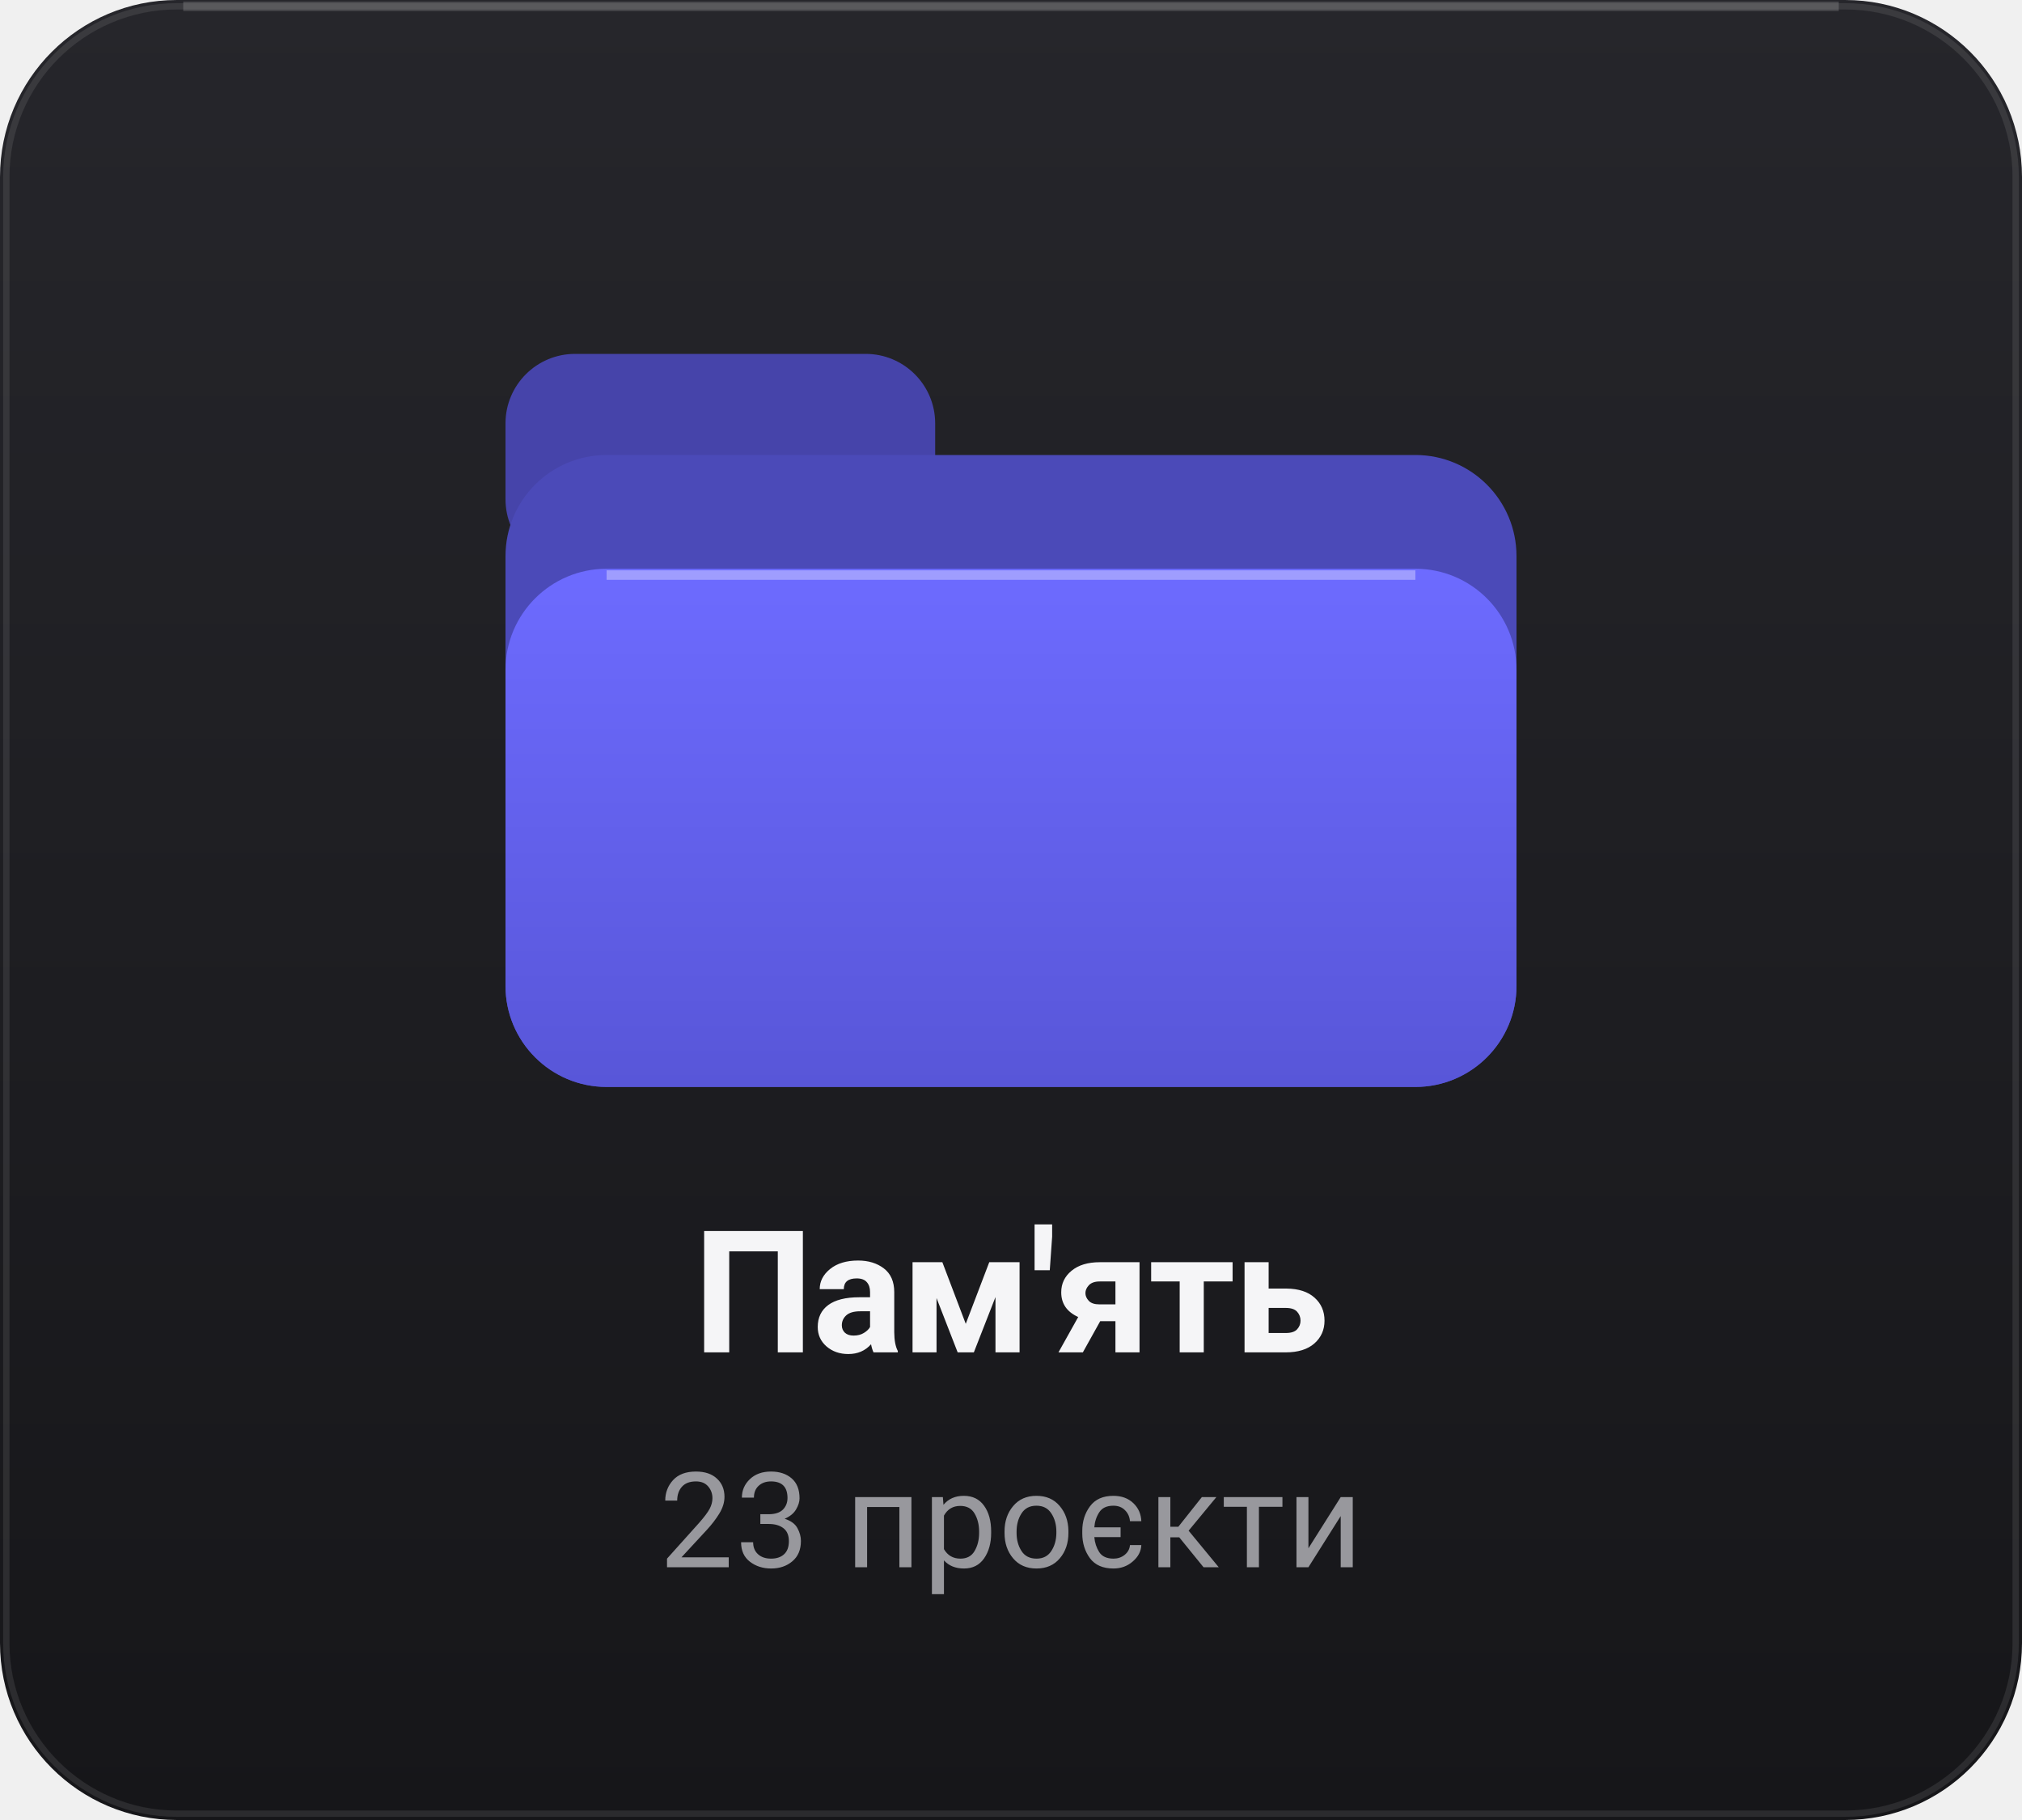
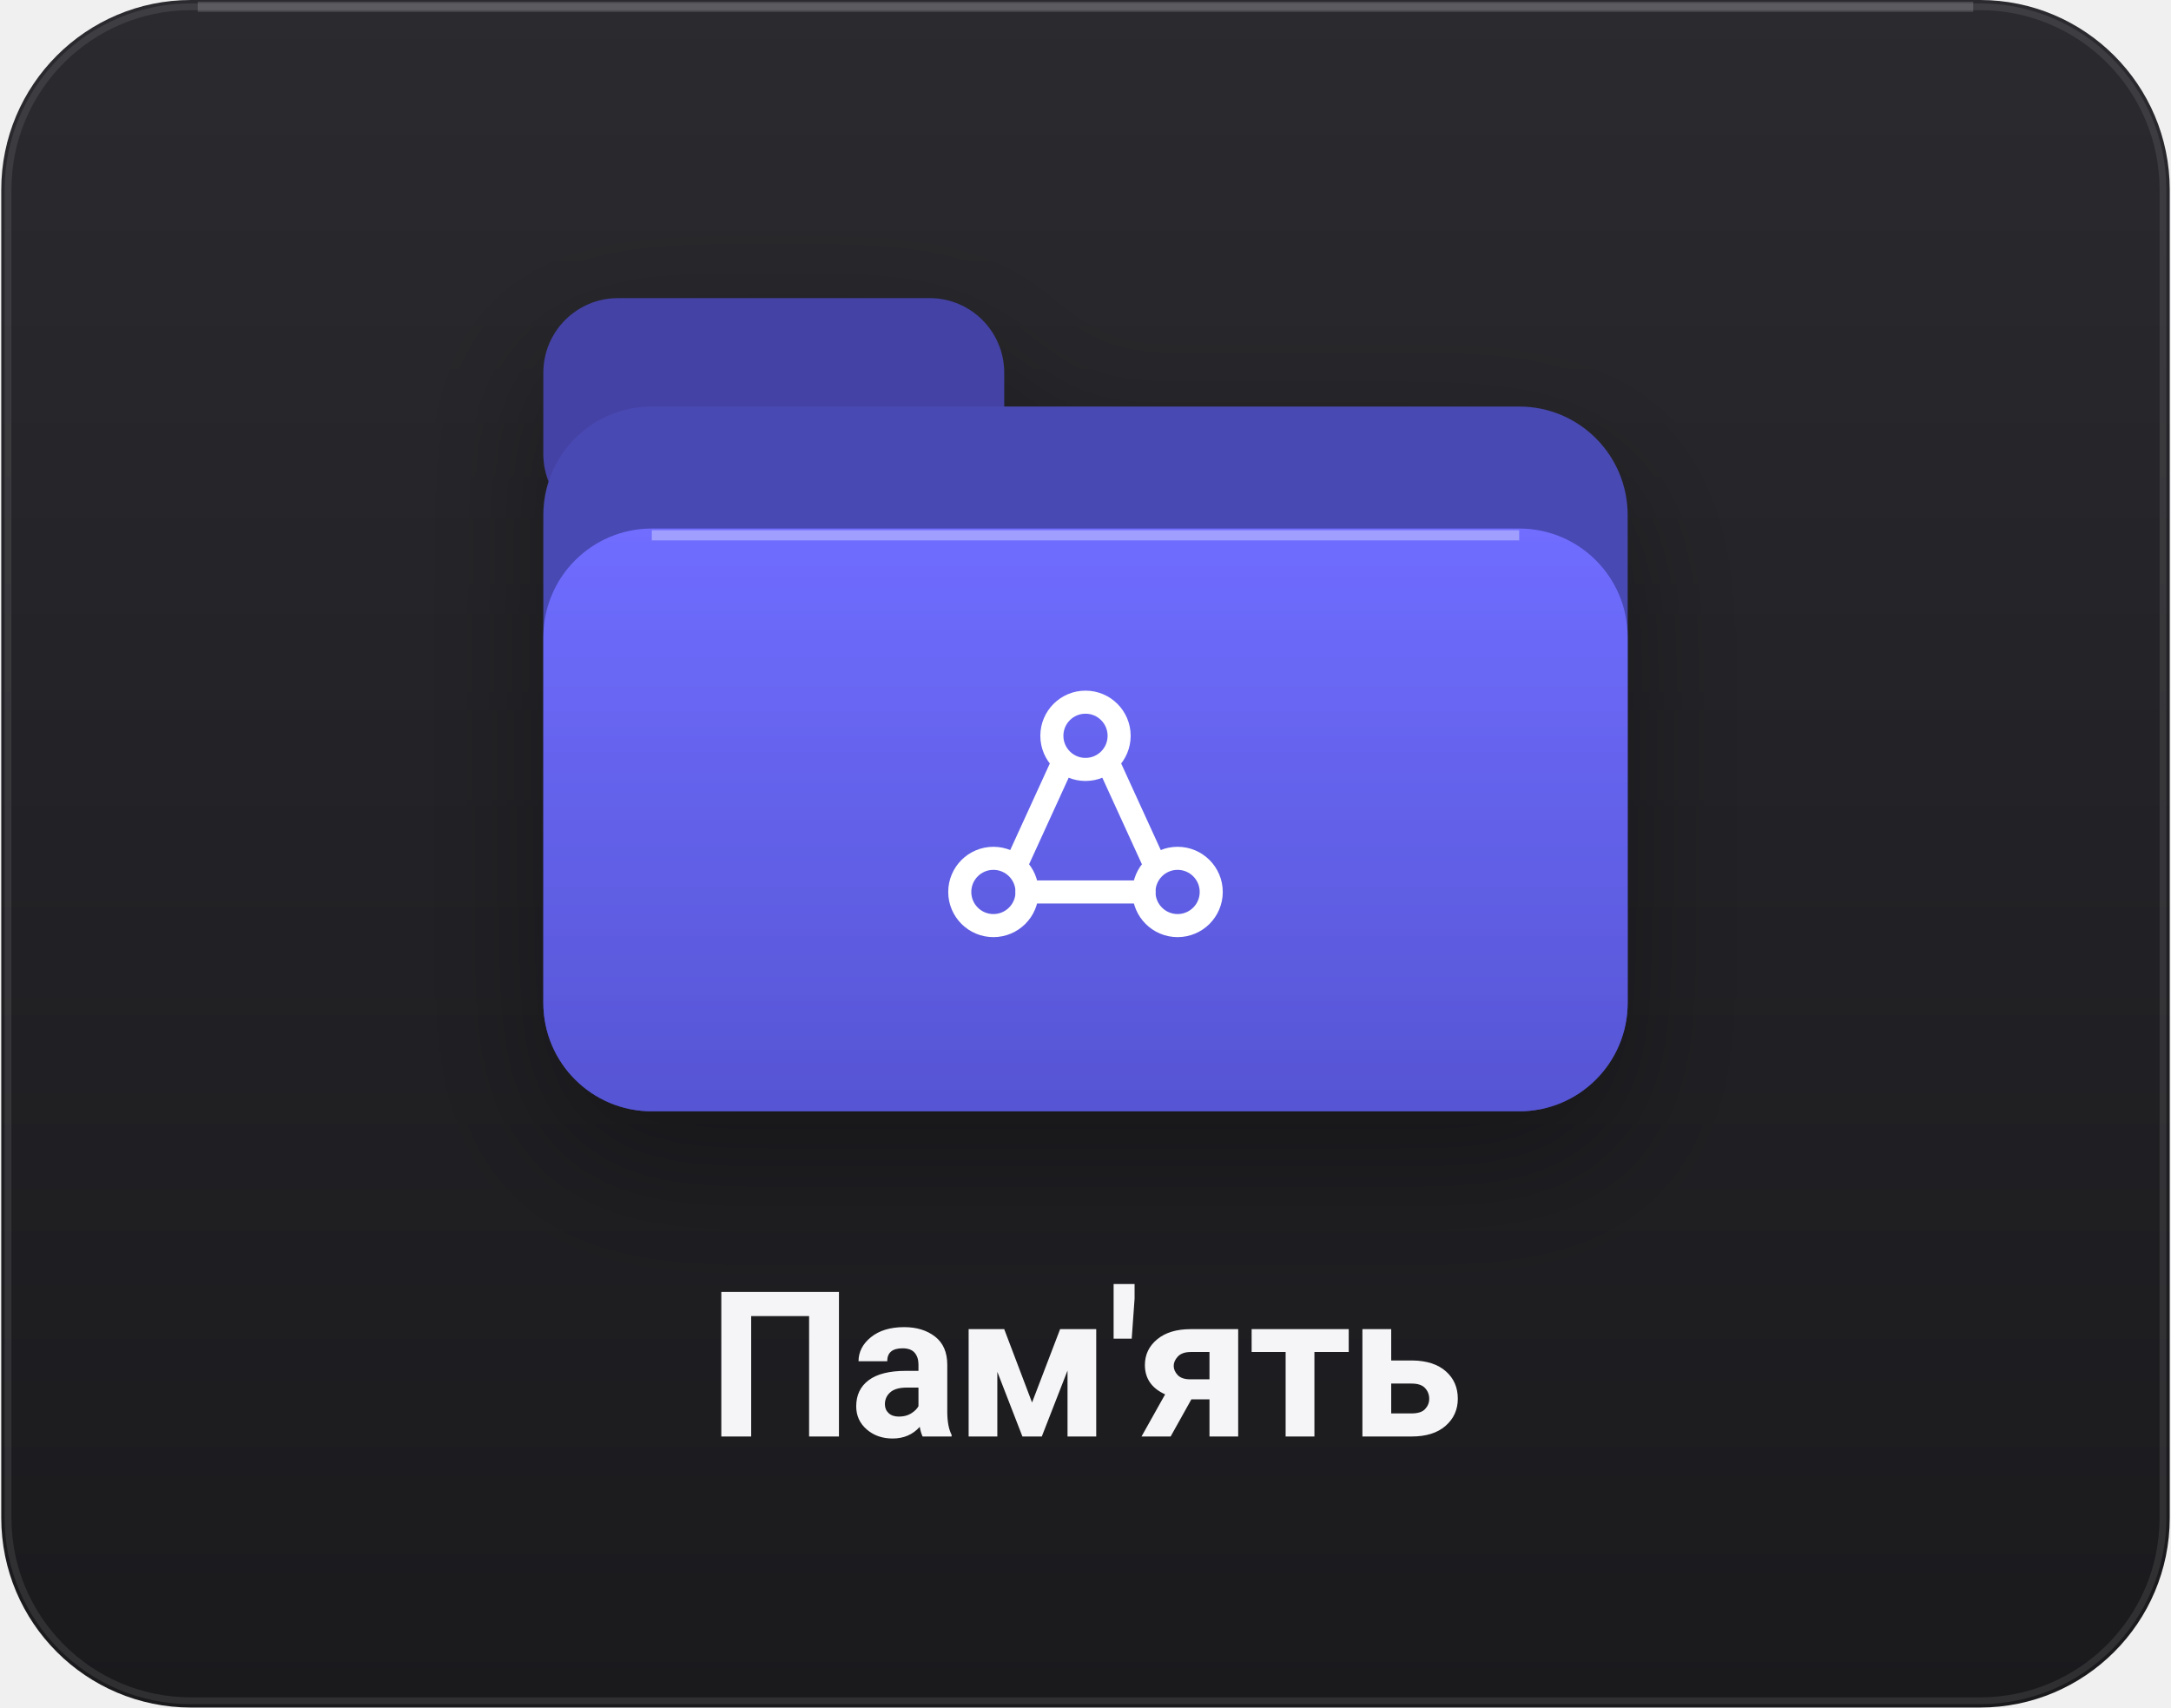
- <svg xmlns="http://www.w3.org/2000/svg" viewBox="0 0 320 288" width="240" height="216" role="img" aria-label="Тека «Пам'ять», 23 проєкти">
+ <svg xmlns="http://www.w3.org/2000/svg" viewBox="0 0 320 252" width="164" height="129" role="img" aria-label="Тека «Пам'ять»">
  <defs>
    <linearGradient id="tile" x1="0" y1="0" x2="0" y2="1">
-       <stop offset="0" stop-color="#26262b" />
-       <stop offset="1" stop-color="#161619" />
+       <stop offset="0" stop-color="#2a2a2f" />
+       <stop offset="1" stop-color="#1a1a1d" />
    </linearGradient>
    <linearGradient id="front" x1="0" y1="0" x2="0" y2="1">
-       <stop offset="0" stop-color="#6d6bff" />
-       <stop offset="1" stop-color="#5856d8" />
+       <stop offset="0" stop-color="#6f6dff" />
+       <stop offset="1" stop-color="#5655d4" />
    </linearGradient>
+     <filter id="shadow" x="-25%" y="-25%" width="150%" height="150%">
+       <feDropShadow dx="0" dy="8" stdDeviation="10" flood-color="#000000" flood-opacity="0.30" />
+     </filter>
  </defs>
-   <rect width="320" height="288" rx="28" fill="url(#tile)" />
-   <rect x="1" y="1" width="318" height="286" rx="27" fill="none" stroke="#ffffff" stroke-opacity="0.09" />
-   <path d="M29 1 H291" stroke="#ffffff" stroke-opacity="0.16" stroke-width="1.5" />
-   <g>
-     <rect x="80" y="56" width="68" height="34" rx="11" fill="#4644aa" />
-     <rect x="80" y="72" width="160" height="100" rx="16" fill="#4b4ab8" />
-     <rect x="80" y="90" width="160" height="82" rx="16" fill="url(#front)" />
-     <path d="M96 91 H224" stroke="#ffffff" stroke-opacity="0.34" stroke-width="1.5" />
+   <rect width="320" height="252" rx="28" fill="url(#tile)" />
+   <rect x="1" y="1" width="318" height="250" rx="27" fill="none" stroke="#ffffff" stroke-opacity="0.09" />
+   <path d="M29 1 H291" fill="none" stroke="#ffffff" stroke-opacity="0.16" stroke-width="1.5" />
+   <g filter="url(#shadow)">
+     <rect x="80" y="44" width="68" height="34" rx="11" fill="#4442a6" />
+     <rect x="80" y="60" width="160" height="104" rx="16" fill="#4948b3" />
+     <rect x="80" y="78" width="160" height="86" rx="16" fill="url(#front)" />
+     <path d="M96 79 H224" fill="none" stroke="#ffffff" stroke-opacity="0.34" stroke-width="1.5" />
  </g>
-   <text x="160" y="214" text-anchor="middle" fill="#f5f5f7" font-family="-apple-system, BlinkMacSystemFont, 'SF Pro Display', 'Segoe UI', Roboto, 'Helvetica Neue', Arial, sans-serif" font-size="27" font-weight="600" letter-spacing="-0.3">Пам'ять</text>
-   <text x="160" y="248" text-anchor="middle" fill="#98989d" font-family="-apple-system, BlinkMacSystemFont, 'SF Pro Display', 'Segoe UI', Roboto, 'Helvetica Neue', Arial, sans-serif" font-size="21" letter-spacing="0.2">23 проєкти</text>
+   <g transform="translate(134.0 95.0) scale(1.1818)" fill="none" stroke="#ffffff" stroke-width="2.88" stroke-linecap="round" stroke-linejoin="round">
+     <circle cx="22" cy="11.5" r="4.2" />
+     <circle cx="10.5" cy="31" r="4.2" />
+     <circle cx="33.5" cy="31" r="4.2" />
+     <path d="M19.2 14.8 L13.3 27.7" />
+     <path d="M24.8 14.8 L30.7 27.7" />
+     <path d="M14.7 31 h14.6" />
+   </g>
+   <text x="160" y="212" text-anchor="middle" fill="#f5f5f7" font-family="-apple-system, BlinkMacSystemFont, 'SF Pro Display', 'Segoe UI', Roboto, 'Helvetica Neue', Arial, sans-serif" font-size="30" font-weight="600" letter-spacing="-0.4">Пам'ять</text>
</svg>
